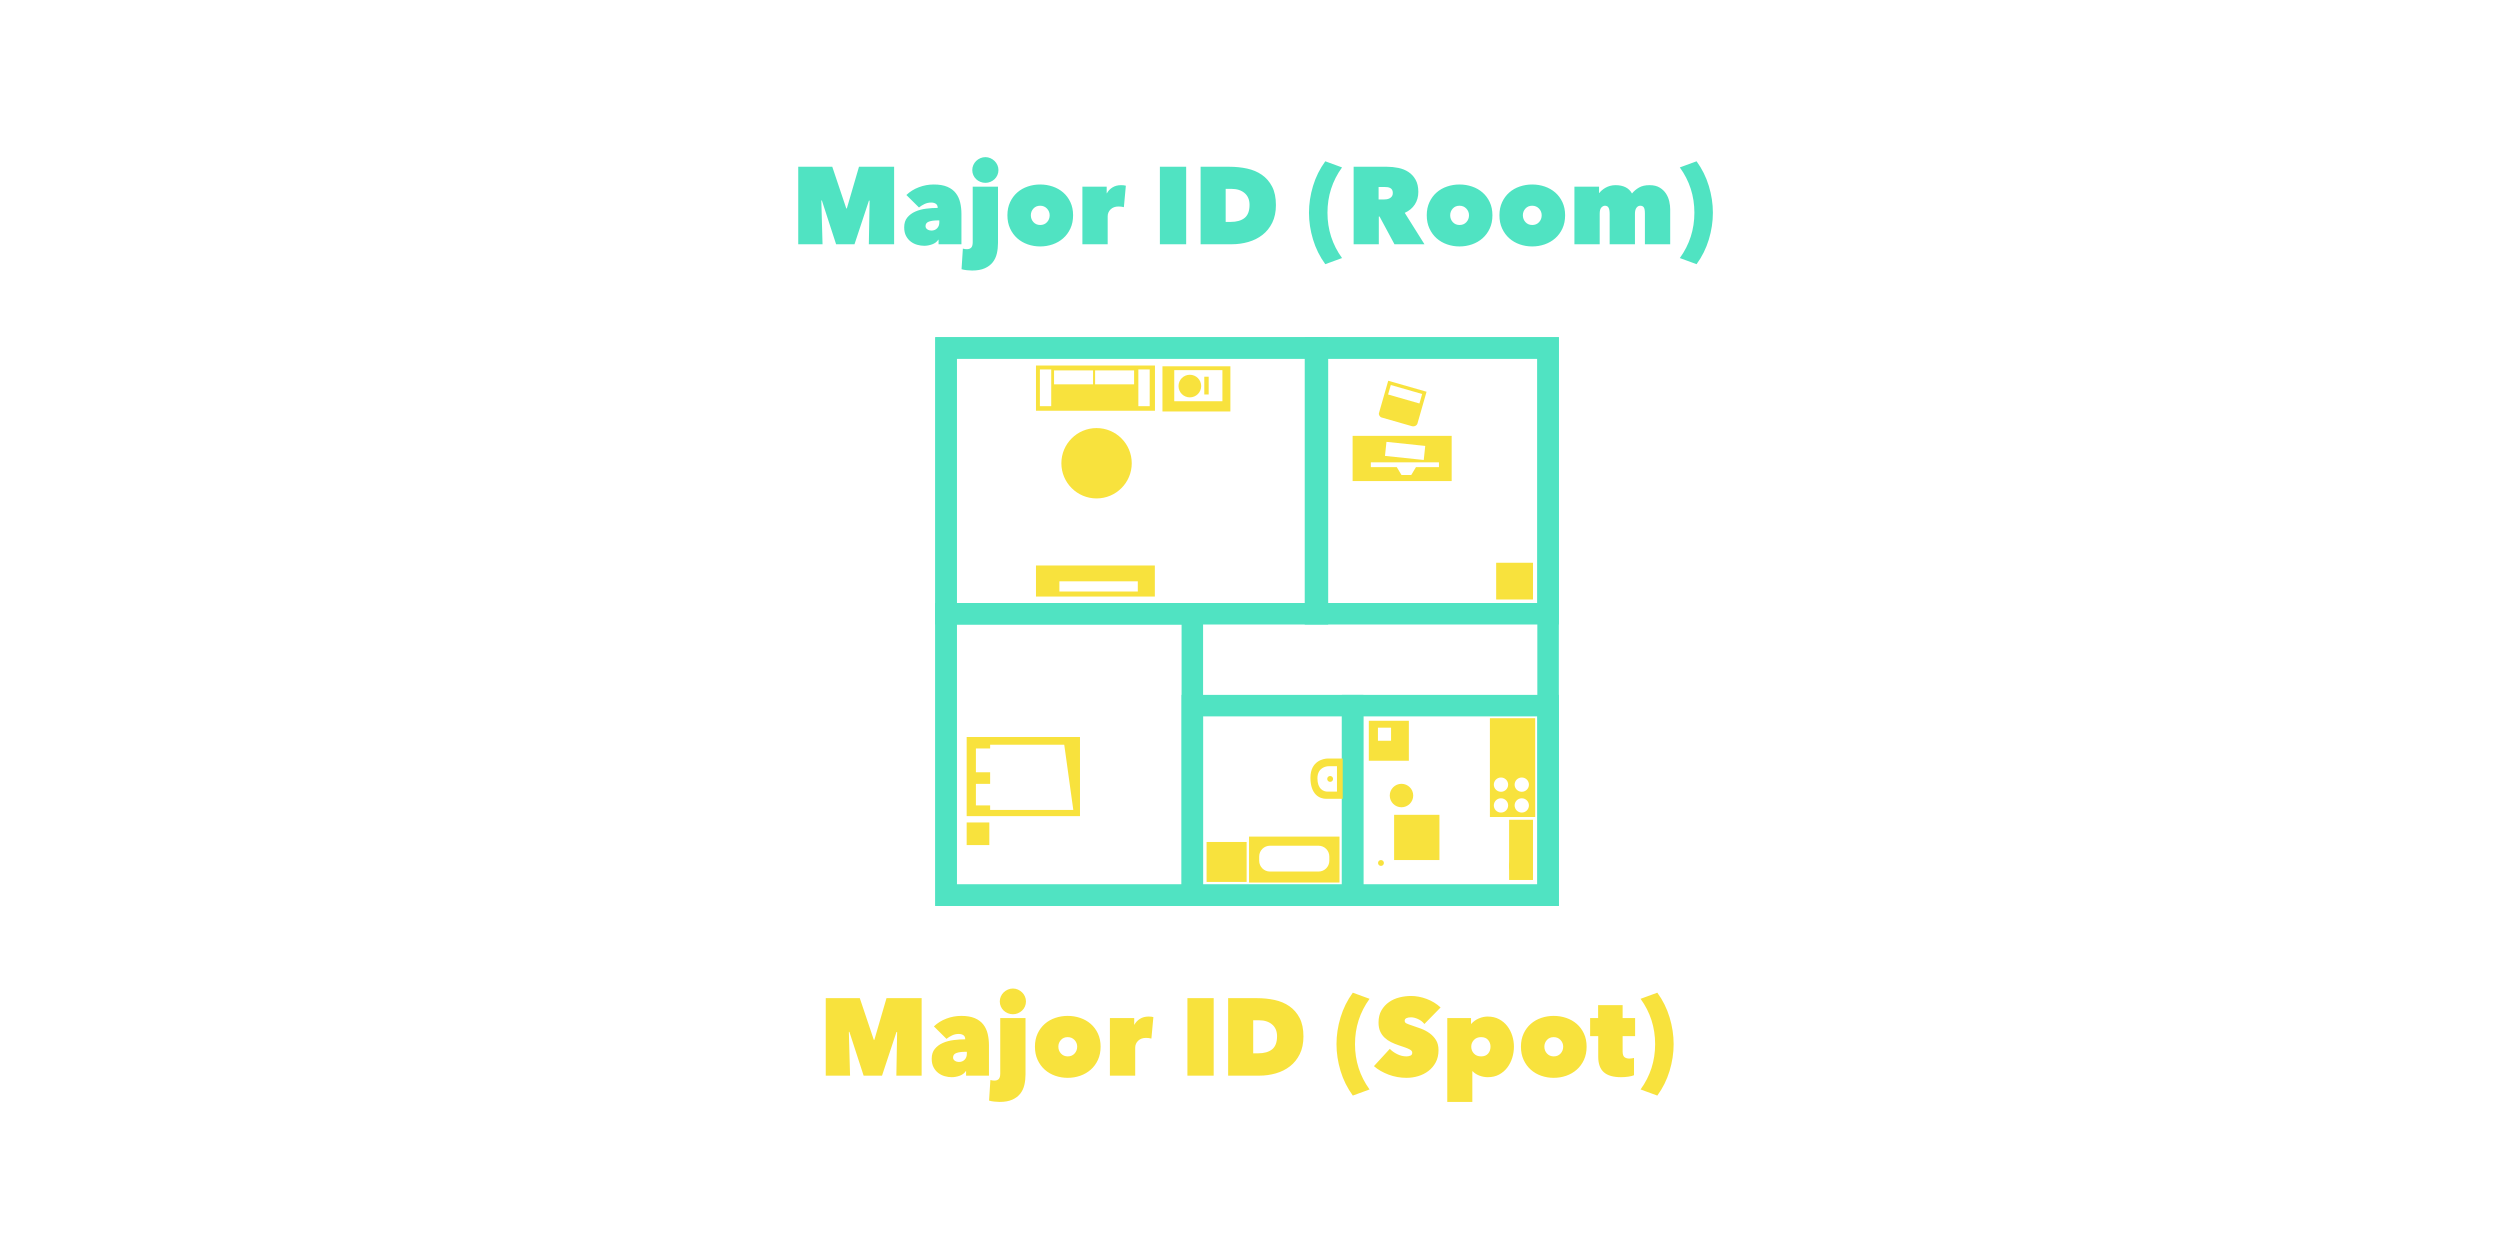
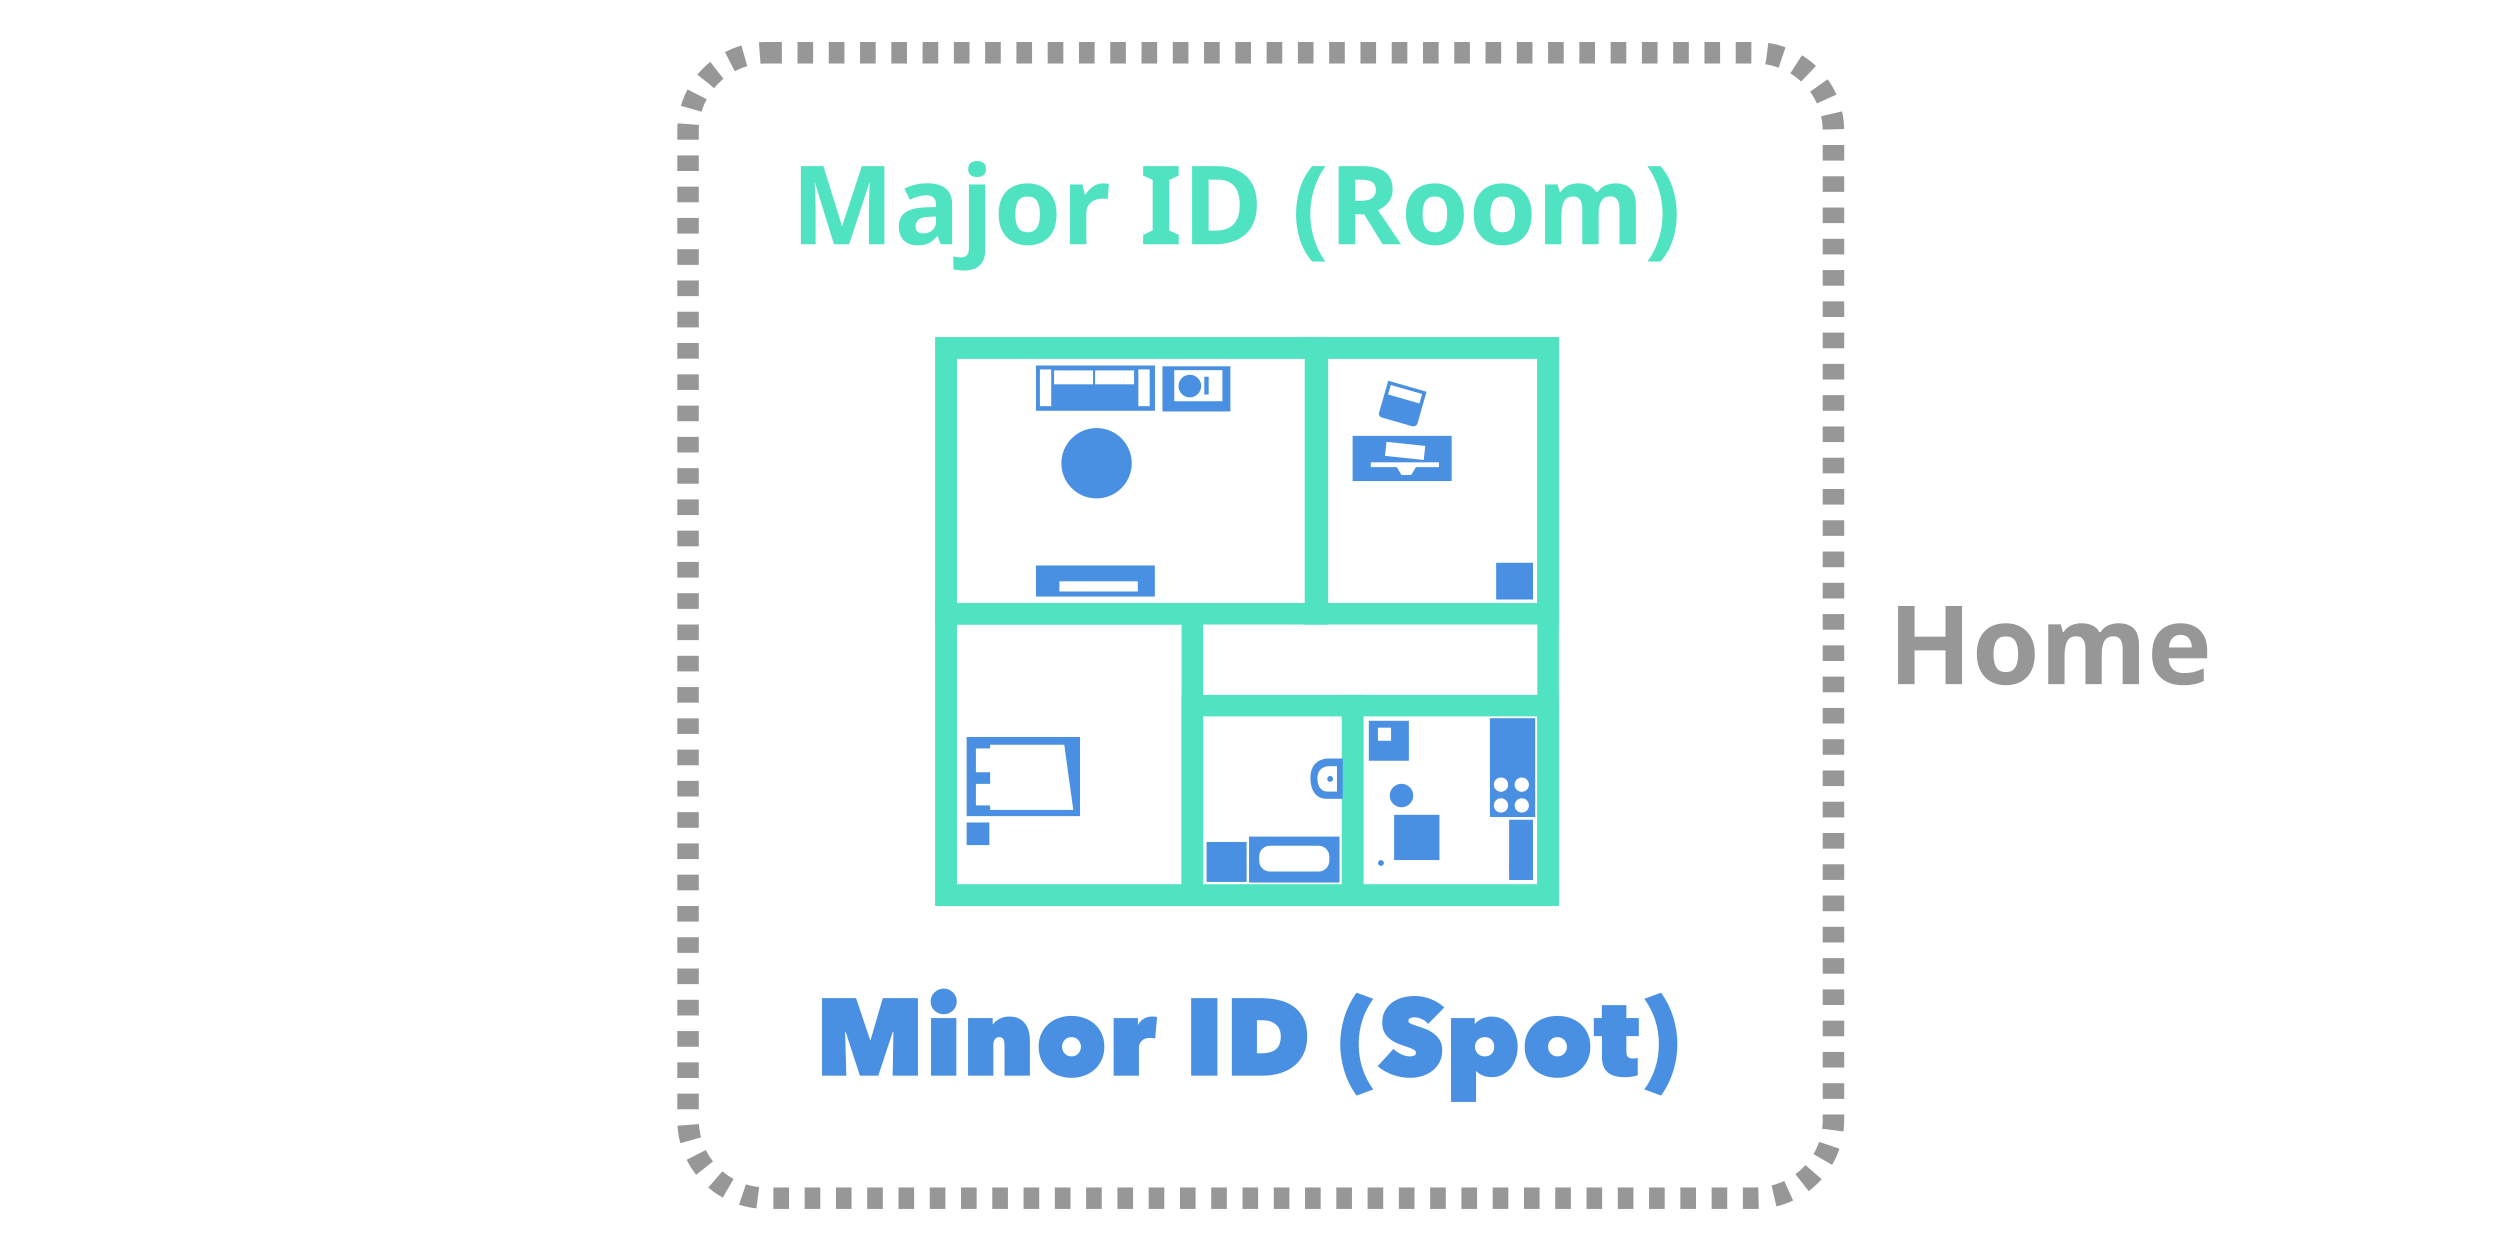
<svg xmlns="http://www.w3.org/2000/svg" width="1279px" height="640px" viewBox="0 0 1279 640" version="1.1">
  <description>Created with Sketch.</description>
  <defs />
  <g id="Page-1" stroke="none" stroke-width="1" fill="none" fill-rule="evenodd">
-     <g id="Open-iBeacon-Credentials">
+     <g id="Open_iBeacon_Credentials">
      <g id="Walls-3" transform="translate(484, 178)" stroke="#50E3C2" stroke-width="11">
        <rect id="Rectangle-3" x="0" y="0" width="308" height="280" />
        <rect id="Rectangle-3" x="0" y="0" width="190" height="136" />
        <rect id="Rectangle-3" x="0" y="136" width="126" height="144" />
        <rect id="Rectangle-3" x="208" y="183" width="100" height="97" />
        <rect id="Rectangle-3" x="126" y="183" width="82" height="97" />
        <rect id="Rectangle-3" x="189" y="0" width="119" height="136" />
      </g>
-       <path d="M762.239,367.428 L762.239,417.994 L785.405,417.994 L785.405,367.428 L762.239,367.428 Z M767.903,405.075 C769.925,405.075 771.565,403.44 771.565,401.422 C771.565,399.404 769.925,397.768 767.903,397.768 C765.88,397.768 764.241,399.404 764.241,401.422 C764.241,403.44 765.88,405.075 767.903,405.075 Z M778.541,405.075 C780.564,405.075 782.203,403.44 782.203,401.422 C782.203,399.404 780.564,397.768 778.541,397.768 C776.519,397.768 774.88,399.404 774.88,401.422 C774.88,403.44 776.519,405.075 778.541,405.075 Z M767.903,415.714 C769.925,415.714 771.565,414.078 771.565,412.06 C771.565,410.042 769.925,408.406 767.903,408.406 C765.88,408.406 764.241,410.042 764.241,412.06 C764.241,414.078 765.88,415.714 767.903,415.714 Z M778.541,415.714 C780.564,415.714 782.203,414.078 782.203,412.06 C782.203,410.042 780.564,408.406 778.541,408.406 C776.519,408.406 774.88,410.042 774.88,412.06 C774.88,414.078 776.519,415.714 778.541,415.714 Z" id="Rectangle-41" fill="#F8E23D" />
-       <path d="M530.008,289.305 L530.008,305.197 L590.819,305.197 L590.819,289.305 L530.008,289.305 Z M541.987,297.401 L541.987,302.621 L569.89,302.621 L582.098,302.621 L582.098,297.401 L541.987,297.401 Z" id="Rectangle-57-copy-6" fill="#F8E23D" />
-       <path d="M714.6,239 L701.314,239 L701.314,236.528 L736.168,236.528 L736.168,239 L724.4,239 L722,243 L717,243 L714.6,239 Z M692,223 L692,246.116 L742.676,246.116 L742.676,223 L692,223 Z M709.315,226.049 L708.559,233.24 L728.393,235.325 L729.149,228.134 L709.315,226.049 Z" id="Rectangle-71" fill="#F8E23D" />
-       <rect id="Rectangle-42" fill="#F8E23D" x="494.546" y="420.773" width="11.595" height="11.57" />
-       <rect id="Rectangle-43" fill="#F8E23D" x="713.227" y="416.861" width="23.19" height="23.139" />
-       <circle id="Oval-146" fill="#F8E23D" cx="717" cy="407" r="6" />
-       <circle id="Oval-147" fill="#F8E23D" cx="778" cy="443" r="6" />
-       <path d="M506.549,412.037 L506.549,414.374 L549.103,414.374 L544.47,381 L506.549,381 L506.549,382.901 L506.549,382.901 L499.274,382.901 L499.274,395.091 L506.549,395.091 L506.549,401.037 L499.274,401.037 L499.274,412.037 L506.549,412.037 Z M494.546,377.037 L494.546,417.531 L552.52,417.531 L552.52,377.037 L494.546,377.037 Z" id="Rectangle-51" fill="#F8E23D" />
-       <g id="Rectangle-59-+-Oval-11-+-Rectangle-75" transform="translate(595, 187)" fill="#F8E23D">
+       <path d="M762.239,367.428 L762.239,417.994 L785.405,417.994 L785.405,367.428 L762.239,367.428 Z M767.903,405.075 C769.925,405.075 771.565,403.44 771.565,401.422 C771.565,399.404 769.925,397.768 767.903,397.768 C765.88,397.768 764.241,399.404 764.241,401.422 C764.241,403.44 765.88,405.075 767.903,405.075 Z M778.541,405.075 C780.564,405.075 782.203,403.44 782.203,401.422 C782.203,399.404 780.564,397.768 778.541,397.768 C776.519,397.768 774.88,399.404 774.88,401.422 C774.88,403.44 776.519,405.075 778.541,405.075 Z M767.903,415.714 C769.925,415.714 771.565,414.078 771.565,412.06 C771.565,410.042 769.925,408.406 767.903,408.406 C765.88,408.406 764.241,410.042 764.241,412.06 C764.241,414.078 765.88,415.714 767.903,415.714 Z M778.541,415.714 C780.564,415.714 782.203,414.078 782.203,412.06 C782.203,410.042 780.564,408.406 778.541,408.406 C776.519,408.406 774.88,410.042 774.88,412.06 C774.88,414.078 776.519,415.714 778.541,415.714 Z" id="Rectangle-41" fill="#4990E2" />
+       <path d="M530.008,289.305 L530.008,305.197 L590.819,305.197 L590.819,289.305 L530.008,289.305 Z M541.987,297.401 L541.987,302.621 L569.89,302.621 L582.098,302.621 L582.098,297.401 L541.987,297.401 Z" id="Rectangle-57-copy-6" fill="#4990E2" />
+       <path d="M714.6,239 L701.314,239 L701.314,236.528 L736.168,236.528 L736.168,239 L724.4,239 L722,243 L717,243 L714.6,239 Z M692,223 L692,246.116 L742.676,246.116 L742.676,223 L692,223 Z M709.315,226.049 L708.559,233.24 L728.393,235.325 L729.149,228.134 L709.315,226.049 Z" id="Rectangle-71" fill="#4990E2" />
+       <rect id="Rectangle-42" fill="#4990E2" x="494.546" y="420.773" width="11.595" height="11.57" />
+       <rect id="Rectangle-43" fill="#4990E2" x="713.227" y="416.861" width="23.19" height="23.139" />
+       <circle id="Oval-146" fill="#4990E2" cx="717" cy="407" r="6" />
+       <circle id="Oval-147" fill="#4990E2" cx="778" cy="443" r="6" />
+       <path d="M506.549,412.037 L506.549,414.374 L549.103,414.374 L544.47,381 L506.549,381 L506.549,382.901 L506.549,382.901 L499.274,382.901 L499.274,395.091 L506.549,395.091 L506.549,401.037 L499.274,401.037 L499.274,412.037 L506.549,412.037 Z M494.546,377.037 L494.546,417.531 L552.52,417.531 L552.52,377.037 L494.546,377.037 Z" id="Rectangle-51" fill="#4990E2" />
+       <g id="Rectangle-59-+-Oval-11-+-Rectangle-75" transform="translate(595, 187)" fill="#4990E2">
        <path d="M-0.285,0.394 L-0.285,23.51 L34.464,23.51 L34.464,0.394 L-0.285,0.394 Z M5.749,2.364 L5.749,18.272 L30.388,18.272 L30.388,2.364 L5.749,2.364 Z" id="Rectangle-59" />
        <path d="M13.729,16.298 C16.931,16.298 19.526,13.708 19.526,10.513 C19.526,7.318 16.931,4.728 13.729,4.728 C10.527,4.728 7.931,7.318 7.931,10.513 C7.931,13.708 10.527,16.298 13.729,16.298 Z" id="Oval-11" />
        <rect id="Rectangle-75" x="21.116" y="5.728" width="2.24" height="9.09" />
      </g>
-       <g id="Group" transform="translate(530, 187)" fill="#F8E23D">
+       <g id="Group" transform="translate(530, 187)" fill="#4990E2">
        <path d="M0.008,0 L0.008,23.139 L60.881,23.139 L60.881,0 L0.008,0 Z M9.253,2.496 L9.253,9.627 L29.205,9.627 L29.205,2.496 L9.253,2.496 Z M30.253,2.496 L30.253,9.627 L50.205,9.627 L50.205,2.496 L30.253,2.496 Z M52.383,2 L52.383,20.801 L58.18,20.801 L58.18,2 L52.383,2 Z M2.008,2 L2.008,20.801 L7.805,20.801 L7.805,2 L2.008,2 Z" id="Rectangle-61" />
      </g>
-       <rect id="Rectangle-44" fill="#F8E23D" x="617.286" y="430.755" width="20.487" height="20.443" />
-       <path d="M700.286,368.755 L700.286,389.198 L720.773,389.198 L720.773,368.755 L700.286,368.755 Z M704.952,372.277 L704.952,378.977 L711.666,378.977 L711.666,372.277 L704.952,372.277 Z" id="Rectangle-48" fill="#F8E23D" />
-       <path d="M707.14,197.22 L707.14,214.381 C707.14,215.302 708.105,216.22 709.049,216.22 C713.25,216.22 721.391,216.22 725.133,216.22 C726.607,216.22 727.542,215.11 727.542,214.093 L727.542,208.555 C727.542,204.777 727.542,197.22 727.542,197.22 L707.14,197.22 Z M709,198.952 L709,204 L725.683,204 L725.683,198.952 L709,198.952 Z" id="Rectangle-72" fill="#F8E23D" transform="translate(717.3174, 206.9533) rotate(16) translate(-717.3174, -206.9533) " />
-       <path d="M639,428 L639,451.491 L685.279,451.491 L685.279,428 L639,428 Z M649.709,432.673 C646.667,432.673 644.201,435.142 644.201,438.181 L644.201,440.378 C644.201,443.42 646.667,445.886 649.709,445.886 L674.57,445.886 C677.612,445.886 680.078,443.416 680.078,440.378 L680.078,438.181 C680.078,435.139 677.612,432.673 674.57,432.673 L649.709,432.673 Z" id="Rectangle-46" fill="#F8E23D" />
-       <rect id="Rectangle-79" fill="#F8E23D" x="765.438" y="287.904" width="18.842" height="18.801" />
-       <rect id="Rectangle-53" fill="#F8E23D" x="772.058" y="419.395" width="12.222" height="30.803" />
-       <path d="M515.5,384.5 L515.5,410.5" id="Line" fill="#F8E23D" />
-       <path d="M498.5,328.5 L498.5,354.5" id="Line-2" fill="#F8E23D" />
-       <path d="M723.286,328 L697.286,328" id="Line-3" fill="#F8E23D" />
-       <circle id="Oval-145" fill="#F8E23D" cx="561" cy="237" r="18" />
-       <path d="M686.938,388.058 L686.938,408.679 C686.938,408.679 681.987,408.679 678.538,408.679 C675.088,408.679 670.419,406.509 670.419,397.877 C670.419,389.244 677.22,388.058 679.325,388.058 C681.43,388.058 686.938,388.058 686.938,388.058 Z M684,392 L684,405 C684,405 681.454,405 679.231,405 C677.009,405 674,403.632 674,398.19 C674,392.748 678.382,392 679.739,392 C681.095,392 684,392 684,392 Z" id="Path-214" fill="#F8E23D" />
-       <circle id="Oval-148" fill="#F8E23D" cx="706.5" cy="441.5" r="1.5" />
-       <circle id="Oval-149" fill="#F8E23D" cx="680.5" cy="398.5" r="1.5" />
-       <path d="M420.192,102.563 L420.808,124.963 L408.376,124.963 L408.376,85.315 L425.792,85.315 L432.96,106.651 L433.24,106.651 L439.456,85.315 L457.432,85.315 L457.432,124.963 L444.496,124.963 L444.888,102.675 L444.552,102.619 L437.16,124.963 L427.752,124.963 L420.472,102.563 L420.192,102.563 Z M479.72,106.259 C479.72,105.363 479.412,104.7 478.796,104.271 C478.18,103.842 477.368,103.627 476.36,103.627 C475.165,103.627 474.036,103.879 472.972,104.383 C471.908,104.887 470.965,105.475 470.144,106.147 L463.704,99.763 C465.496,98.046 467.624,96.72 470.088,95.787 C472.552,94.854 475.091,94.387 477.704,94.387 C480.504,94.387 482.819,94.779 484.648,95.563 C486.477,96.347 487.924,97.43 488.988,98.811 C490.052,100.192 490.799,101.798 491.228,103.627 C491.657,105.456 491.872,107.398 491.872,109.451 L491.872,124.963 L480.168,124.963 L480.168,122.611 L480.056,122.611 C479.309,123.731 478.245,124.534 476.864,125.019 C475.483,125.504 474.139,125.747 472.832,125.747 C471.675,125.747 470.489,125.579 469.276,125.243 C468.063,124.907 466.961,124.366 465.972,123.619 C464.983,122.872 464.171,121.902 463.536,120.707 C462.901,119.512 462.584,118.038 462.584,116.283 C462.584,114.23 463.116,112.559 464.18,111.271 C465.244,109.983 466.597,108.975 468.24,108.247 C469.883,107.519 471.721,107.024 473.756,106.763 C475.791,106.502 477.779,106.371 479.72,106.371 L479.72,106.259 Z M479.832,112.755 C477.928,112.755 476.397,112.96 475.24,113.371 C474.083,113.782 473.504,114.547 473.504,115.667 C473.504,116.078 473.597,116.423 473.784,116.703 C473.971,116.983 474.213,117.216 474.512,117.403 C474.811,117.59 475.137,117.73 475.492,117.823 C475.847,117.916 476.173,117.963 476.472,117.963 C477.704,117.963 478.693,117.571 479.44,116.787 C480.187,116.003 480.56,114.995 480.56,113.763 L480.56,112.755 L479.832,112.755 Z M510.576,124.291 C510.576,126.195 510.38,127.996 509.988,129.695 C509.596,131.394 508.896,132.887 507.888,134.175 C506.88,135.463 505.517,136.49 503.8,137.255 C502.083,138.02 499.917,138.403 497.304,138.403 C496.557,138.403 495.661,138.347 494.616,138.235 C493.571,138.123 492.675,137.955 491.928,137.731 L492.6,127.203 C493.011,127.315 493.393,127.39 493.748,127.427 C494.103,127.464 494.411,127.483 494.672,127.483 C495.643,127.483 496.38,127.212 496.884,126.671 C497.388,126.13 497.64,125.206 497.64,123.899 L497.64,95.507 L510.576,95.507 L510.576,124.291 Z M497.416,86.995 C497.416,86.099 497.593,85.25 497.948,84.447 C498.303,83.644 498.788,82.944 499.404,82.347 C500.02,81.75 500.739,81.274 501.56,80.919 C502.381,80.564 503.24,80.387 504.136,80.387 C505.032,80.387 505.881,80.564 506.684,80.919 C507.487,81.274 508.196,81.75 508.812,82.347 C509.428,82.944 509.913,83.644 510.268,84.447 C510.623,85.25 510.8,86.099 510.8,86.995 C510.8,87.928 510.623,88.796 510.268,89.599 C509.913,90.402 509.428,91.092 508.812,91.671 C508.196,92.25 507.487,92.707 506.684,93.043 C505.881,93.379 505.032,93.547 504.136,93.547 C503.24,93.547 502.381,93.379 501.56,93.043 C500.739,92.707 500.02,92.25 499.404,91.671 C498.788,91.092 498.303,90.402 497.948,89.599 C497.593,88.796 497.416,87.928 497.416,86.995 Z M548.992,110.123 C548.992,112.662 548.535,114.92 547.62,116.899 C546.705,118.878 545.473,120.548 543.924,121.911 C542.375,123.274 540.583,124.31 538.548,125.019 C536.513,125.728 534.376,126.083 532.136,126.083 C529.933,126.083 527.815,125.728 525.78,125.019 C523.745,124.31 521.963,123.274 520.432,121.911 C518.901,120.548 517.679,118.878 516.764,116.899 C515.849,114.92 515.392,112.662 515.392,110.123 C515.392,107.622 515.849,105.391 516.764,103.431 C517.679,101.471 518.901,99.819 520.432,98.475 C521.963,97.131 523.745,96.114 525.78,95.423 C527.815,94.732 529.933,94.387 532.136,94.387 C534.376,94.387 536.513,94.732 538.548,95.423 C540.583,96.114 542.375,97.131 543.924,98.475 C545.473,99.819 546.705,101.471 547.62,103.431 C548.535,105.391 548.992,107.622 548.992,110.123 Z M532.136,105.251 C530.717,105.251 529.569,105.736 528.692,106.707 C527.815,107.678 527.376,108.816 527.376,110.123 C527.376,111.504 527.824,112.68 528.72,113.651 C529.616,114.622 530.773,115.107 532.192,115.107 C533.611,115.107 534.768,114.622 535.664,113.651 C536.56,112.68 537.008,111.504 537.008,110.123 C537.008,108.816 536.551,107.678 535.636,106.707 C534.721,105.736 533.555,105.251 532.136,105.251 Z M553.752,95.507 L566.184,95.507 L566.184,98.867 L566.296,98.867 C566.931,97.672 567.873,96.683 569.124,95.899 C570.375,95.115 571.84,94.723 573.52,94.723 C574.528,94.723 575.349,94.816 575.984,95.003 L574.976,105.979 C574.565,105.867 574.108,105.783 573.604,105.727 C573.1,105.671 572.643,105.643 572.232,105.643 C570.552,105.643 569.208,106.128 568.2,107.099 C567.192,108.07 566.688,109.264 566.688,110.683 L566.688,124.963 L553.752,124.963 L553.752,95.507 Z M593.4,85.315 L606.84,85.315 L606.84,124.963 L593.4,124.963 L593.4,85.315 Z M614.232,124.963 L614.232,85.315 L629.016,85.315 C632.152,85.315 635.148,85.623 638.004,86.239 C640.86,86.855 643.38,87.919 645.564,89.431 C647.748,90.943 649.493,92.95 650.8,95.451 C652.107,97.952 652.76,101.107 652.76,104.915 C652.76,108.387 652.135,111.392 650.884,113.931 C649.633,116.47 647.963,118.551 645.872,120.175 C643.781,121.799 641.373,123.003 638.648,123.787 C635.923,124.571 633.085,124.963 630.136,124.963 L614.232,124.963 Z M627.056,96.627 L627.056,113.539 L629.52,113.539 C632.656,113.539 635.064,112.858 636.744,111.495 C638.424,110.132 639.264,107.902 639.264,104.803 C639.264,102.227 638.424,100.22 636.744,98.783 C635.064,97.346 632.824,96.627 630.024,96.627 L627.056,96.627 Z M669.672,108.835 C669.672,104.28 670.363,99.717 671.744,95.143 C673.125,90.57 675.216,86.361 678.016,82.515 L686.584,85.651 C681.619,92.521 679.136,100.248 679.136,108.835 C679.136,117.422 681.619,125.15 686.584,132.019 L678.016,135.155 C675.216,131.31 673.125,127.101 671.744,122.527 C670.363,117.954 669.672,113.39 669.672,108.835 Z M692.52,85.315 L709.6,85.315 C711.541,85.315 713.473,85.511 715.396,85.903 C717.319,86.295 719.036,86.986 720.548,87.975 C722.06,88.964 723.283,90.29 724.216,91.951 C725.149,93.612 725.616,95.694 725.616,98.195 C725.616,100.622 725.019,102.759 723.824,104.607 C722.629,106.455 720.912,107.883 718.672,108.891 L728.752,124.963 L713.408,124.963 L705.792,110.795 L705.4,110.795 L705.4,124.963 L692.52,124.963 L692.52,85.315 Z M705.288,102.059 L707.92,102.059 C708.368,102.059 708.863,102.022 709.404,101.947 C709.945,101.872 710.449,101.714 710.916,101.471 C711.383,101.228 711.775,100.892 712.092,100.463 C712.409,100.034 712.568,99.464 712.568,98.755 C712.568,98.046 712.437,97.486 712.176,97.075 C711.915,96.664 711.579,96.356 711.168,96.151 C710.757,95.946 710.309,95.815 709.824,95.759 C709.339,95.703 708.891,95.675 708.48,95.675 L705.288,95.675 L705.288,102.059 Z M763.528,110.123 C763.528,112.662 763.071,114.92 762.156,116.899 C761.241,118.878 760.009,120.548 758.46,121.911 C756.911,123.274 755.119,124.31 753.084,125.019 C751.049,125.728 748.912,126.083 746.672,126.083 C744.469,126.083 742.351,125.728 740.316,125.019 C738.281,124.31 736.499,123.274 734.968,121.911 C733.437,120.548 732.215,118.878 731.3,116.899 C730.385,114.92 729.928,112.662 729.928,110.123 C729.928,107.622 730.385,105.391 731.3,103.431 C732.215,101.471 733.437,99.819 734.968,98.475 C736.499,97.131 738.281,96.114 740.316,95.423 C742.351,94.732 744.469,94.387 746.672,94.387 C748.912,94.387 751.049,94.732 753.084,95.423 C755.119,96.114 756.911,97.131 758.46,98.475 C760.009,99.819 761.241,101.471 762.156,103.431 C763.071,105.391 763.528,107.622 763.528,110.123 Z M746.672,105.251 C745.253,105.251 744.105,105.736 743.228,106.707 C742.351,107.678 741.912,108.816 741.912,110.123 C741.912,111.504 742.36,112.68 743.256,113.651 C744.152,114.622 745.309,115.107 746.728,115.107 C748.147,115.107 749.304,114.622 750.2,113.651 C751.096,112.68 751.544,111.504 751.544,110.123 C751.544,108.816 751.087,107.678 750.172,106.707 C749.257,105.736 748.091,105.251 746.672,105.251 Z M800.712,110.123 C800.712,112.662 800.255,114.92 799.34,116.899 C798.425,118.878 797.193,120.548 795.644,121.911 C794.095,123.274 792.303,124.31 790.268,125.019 C788.233,125.728 786.096,126.083 783.856,126.083 C781.653,126.083 779.535,125.728 777.5,125.019 C775.465,124.31 773.683,123.274 772.152,121.911 C770.621,120.548 769.399,118.878 768.484,116.899 C767.569,114.92 767.112,112.662 767.112,110.123 C767.112,107.622 767.569,105.391 768.484,103.431 C769.399,101.471 770.621,99.819 772.152,98.475 C773.683,97.131 775.465,96.114 777.5,95.423 C779.535,94.732 781.653,94.387 783.856,94.387 C786.096,94.387 788.233,94.732 790.268,95.423 C792.303,96.114 794.095,97.131 795.644,98.475 C797.193,99.819 798.425,101.471 799.34,103.431 C800.255,105.391 800.712,107.622 800.712,110.123 Z M783.856,105.251 C782.437,105.251 781.289,105.736 780.412,106.707 C779.535,107.678 779.096,108.816 779.096,110.123 C779.096,111.504 779.544,112.68 780.44,113.651 C781.336,114.622 782.493,115.107 783.912,115.107 C785.331,115.107 786.488,114.622 787.384,113.651 C788.28,112.68 788.728,111.504 788.728,110.123 C788.728,108.816 788.271,107.678 787.356,106.707 C786.441,105.736 785.275,105.251 783.856,105.251 Z M823.504,124.963 L823.504,109.507 C823.504,108.014 823.317,106.931 822.944,106.259 C822.571,105.587 821.955,105.251 821.096,105.251 C820.461,105.251 819.855,105.55 819.276,106.147 C818.697,106.744 818.408,107.808 818.408,109.339 L818.408,124.963 L805.472,124.963 L805.472,95.507 L818.072,95.507 L818.072,98.755 L818.184,98.755 C818.557,98.27 819.015,97.794 819.556,97.327 C820.097,96.86 820.713,96.431 821.404,96.039 C822.095,95.647 822.869,95.33 823.728,95.087 C824.587,94.844 825.52,94.723 826.528,94.723 C828.469,94.723 830.149,95.068 831.568,95.759 C832.987,96.45 834.107,97.523 834.928,98.979 C835.899,97.784 837.093,96.776 838.512,95.955 C839.931,95.134 841.723,94.723 843.888,94.723 C845.979,94.723 847.705,95.134 849.068,95.955 C850.431,96.776 851.513,97.803 852.316,99.035 C853.119,100.267 853.679,101.602 853.996,103.039 C854.313,104.476 854.472,105.811 854.472,107.043 L854.472,124.963 L841.536,124.963 L841.536,109.283 C841.536,107.678 841.34,106.604 840.948,106.063 C840.556,105.522 839.949,105.251 839.128,105.251 C838.381,105.251 837.747,105.596 837.224,106.287 C836.701,106.978 836.44,107.995 836.44,109.339 L836.44,124.963 L823.504,124.963 Z M876.312,108.835 C876.312,113.39 875.621,117.954 874.24,122.527 C872.859,127.101 870.768,131.31 867.968,135.155 L859.4,132.019 C864.365,125.15 866.848,117.422 866.848,108.835 C866.848,100.248 864.365,92.521 859.4,85.651 L867.968,82.515 C870.768,86.361 872.859,90.57 874.24,95.143 C875.621,99.717 876.312,104.28 876.312,108.835 L876.312,108.835 Z" id="Major-ID-(Room)" fill="#50E3C2" />
-       <path d="M434.272,527.905 L434.888,550.305 L422.456,550.305 L422.456,510.657 L439.872,510.657 L447.04,531.993 L447.32,531.993 L453.536,510.657 L471.512,510.657 L471.512,550.305 L458.576,550.305 L458.968,528.017 L458.632,527.961 L451.24,550.305 L441.832,550.305 L434.552,527.905 L434.272,527.905 Z M493.8,531.601 C493.8,530.705 493.492,530.042 492.876,529.613 C492.26,529.183 491.448,528.969 490.44,528.969 C489.245,528.969 488.116,529.221 487.052,529.725 C485.988,530.229 485.045,530.817 484.224,531.489 L477.784,525.105 C479.576,523.387 481.704,522.062 484.168,521.129 C486.632,520.195 489.171,519.729 491.784,519.729 C494.584,519.729 496.899,520.121 498.728,520.905 C500.557,521.689 502.004,522.771 503.068,524.153 C504.132,525.534 504.879,527.139 505.308,528.969 C505.737,530.798 505.952,532.739 505.952,534.793 L505.952,550.305 L494.248,550.305 L494.248,547.953 L494.136,547.953 C493.389,549.073 492.325,549.875 490.944,550.361 C489.563,550.846 488.219,551.089 486.912,551.089 C485.755,551.089 484.569,550.921 483.356,550.585 C482.143,550.249 481.041,549.707 480.052,548.961 C479.063,548.214 478.251,547.243 477.616,546.049 C476.981,544.854 476.664,543.379 476.664,541.625 C476.664,539.571 477.196,537.901 478.26,536.613 C479.324,535.325 480.677,534.317 482.32,533.589 C483.963,532.861 485.801,532.366 487.836,532.105 C489.871,531.843 491.859,531.713 493.8,531.713 L493.8,531.601 Z M493.912,538.097 C492.008,538.097 490.477,538.302 489.32,538.713 C488.163,539.123 487.584,539.889 487.584,541.009 C487.584,541.419 487.677,541.765 487.864,542.045 C488.051,542.325 488.293,542.558 488.592,542.745 C488.891,542.931 489.217,543.071 489.572,543.165 C489.927,543.258 490.253,543.305 490.552,543.305 C491.784,543.305 492.773,542.913 493.52,542.129 C494.267,541.345 494.64,540.337 494.64,539.105 L494.64,538.097 L493.912,538.097 Z M524.656,549.633 C524.656,551.537 524.46,553.338 524.068,555.037 C523.676,556.735 522.976,558.229 521.968,559.517 C520.96,560.805 519.597,561.831 517.88,562.597 C516.163,563.362 513.997,563.745 511.384,563.745 C510.637,563.745 509.741,563.689 508.696,563.577 C507.651,563.465 506.755,563.297 506.008,563.073 L506.68,552.545 C507.091,552.657 507.473,552.731 507.828,552.769 C508.183,552.806 508.491,552.825 508.752,552.825 C509.723,552.825 510.46,552.554 510.964,552.013 C511.468,551.471 511.72,550.547 511.72,549.241 L511.72,520.849 L524.656,520.849 L524.656,549.633 Z M511.496,512.337 C511.496,511.441 511.673,510.591 512.028,509.789 C512.383,508.986 512.868,508.286 513.484,507.689 C514.1,507.091 514.819,506.615 515.64,506.261 C516.461,505.906 517.32,505.729 518.216,505.729 C519.112,505.729 519.961,505.906 520.764,506.261 C521.567,506.615 522.276,507.091 522.892,507.689 C523.508,508.286 523.993,508.986 524.348,509.789 C524.703,510.591 524.88,511.441 524.88,512.337 C524.88,513.27 524.703,514.138 524.348,514.941 C523.993,515.743 523.508,516.434 522.892,517.013 C522.276,517.591 521.567,518.049 520.764,518.385 C519.961,518.721 519.112,518.889 518.216,518.889 C517.32,518.889 516.461,518.721 515.64,518.385 C514.819,518.049 514.1,517.591 513.484,517.013 C512.868,516.434 512.383,515.743 512.028,514.941 C511.673,514.138 511.496,513.27 511.496,512.337 Z M563.072,535.465 C563.072,538.003 562.615,540.262 561.7,542.241 C560.785,544.219 559.553,545.89 558.004,547.253 C556.455,548.615 554.663,549.651 552.628,550.361 C550.593,551.07 548.456,551.425 546.216,551.425 C544.013,551.425 541.895,551.07 539.86,550.361 C537.825,549.651 536.043,548.615 534.512,547.253 C532.981,545.89 531.759,544.219 530.844,542.241 C529.929,540.262 529.472,538.003 529.472,535.465 C529.472,532.963 529.929,530.733 530.844,528.773 C531.759,526.813 532.981,525.161 534.512,523.817 C536.043,522.473 537.825,521.455 539.86,520.765 C541.895,520.074 544.013,519.729 546.216,519.729 C548.456,519.729 550.593,520.074 552.628,520.765 C554.663,521.455 556.455,522.473 558.004,523.817 C559.553,525.161 560.785,526.813 561.7,528.773 C562.615,530.733 563.072,532.963 563.072,535.465 Z M546.216,530.593 C544.797,530.593 543.649,531.078 542.772,532.049 C541.895,533.019 541.456,534.158 541.456,535.465 C541.456,536.846 541.904,538.022 542.8,538.993 C543.696,539.963 544.853,540.449 546.272,540.449 C547.691,540.449 548.848,539.963 549.744,538.993 C550.64,538.022 551.088,536.846 551.088,535.465 C551.088,534.158 550.631,533.019 549.716,532.049 C548.801,531.078 547.635,530.593 546.216,530.593 Z M567.832,520.849 L580.264,520.849 L580.264,524.209 L580.376,524.209 C581.011,523.014 581.953,522.025 583.204,521.241 C584.455,520.457 585.92,520.065 587.6,520.065 C588.608,520.065 589.429,520.158 590.064,520.345 L589.056,531.321 C588.645,531.209 588.188,531.125 587.684,531.069 C587.18,531.013 586.723,530.985 586.312,530.985 C584.632,530.985 583.288,531.47 582.28,532.441 C581.272,533.411 580.768,534.606 580.768,536.025 L580.768,550.305 L567.832,550.305 L567.832,520.849 Z M607.48,510.657 L620.92,510.657 L620.92,550.305 L607.48,550.305 L607.48,510.657 Z M628.312,550.305 L628.312,510.657 L643.096,510.657 C646.232,510.657 649.228,510.965 652.084,511.581 C654.94,512.197 657.46,513.261 659.644,514.773 C661.828,516.285 663.573,518.291 664.88,520.793 C666.187,523.294 666.84,526.449 666.84,530.257 C666.84,533.729 666.215,536.734 664.964,539.273 C663.713,541.811 662.043,543.893 659.952,545.517 C657.861,547.141 655.453,548.345 652.728,549.129 C650.003,549.913 647.165,550.305 644.216,550.305 L628.312,550.305 Z M641.136,521.969 L641.136,538.881 L643.6,538.881 C646.736,538.881 649.144,538.199 650.824,536.837 C652.504,535.474 653.344,533.243 653.344,530.145 C653.344,527.569 652.504,525.562 650.824,524.125 C649.144,522.687 646.904,521.969 644.104,521.969 L641.136,521.969 Z M683.752,534.177 C683.752,529.622 684.443,525.058 685.824,520.485 C687.205,515.911 689.296,511.702 692.096,507.857 L700.664,510.993 C695.699,517.862 693.216,525.59 693.216,534.177 C693.216,542.763 695.699,550.491 700.664,557.361 L692.096,560.497 C689.296,556.651 687.205,552.442 685.824,547.869 C684.443,543.295 683.752,538.731 683.752,534.177 Z M719.592,551.425 C717.987,551.425 716.409,551.285 714.86,551.005 C713.311,550.725 711.817,550.314 710.38,549.773 C708.943,549.231 707.589,548.597 706.32,547.869 C705.051,547.141 703.912,546.329 702.904,545.433 L711.024,536.585 C711.957,537.593 713.199,538.489 714.748,539.273 C716.297,540.057 717.893,540.449 719.536,540.449 C720.283,540.449 720.964,540.318 721.58,540.057 C722.196,539.795 722.504,539.31 722.504,538.601 C722.504,538.227 722.401,537.91 722.196,537.649 C721.991,537.387 721.627,537.117 721.104,536.837 C720.581,536.557 719.863,536.249 718.948,535.913 C718.033,535.577 716.885,535.185 715.504,534.737 C714.16,534.289 712.872,533.757 711.64,533.141 C710.408,532.525 709.316,531.769 708.364,530.873 C707.412,529.977 706.656,528.903 706.096,527.653 C705.536,526.402 705.256,524.899 705.256,523.145 C705.256,520.681 705.76,518.59 706.768,516.873 C707.776,515.155 709.073,513.746 710.66,512.645 C712.247,511.543 714.029,510.75 716.008,510.265 C717.987,509.779 719.947,509.537 721.888,509.537 C724.501,509.537 727.161,510.041 729.868,511.049 C732.575,512.057 734.955,513.513 737.008,515.417 L728.72,523.873 C727.824,522.753 726.723,521.903 725.416,521.325 C724.109,520.746 722.933,520.457 721.888,520.457 C720.917,520.457 720.133,520.597 719.536,520.877 C718.939,521.157 718.64,521.614 718.64,522.249 C718.64,522.846 718.948,523.294 719.564,523.593 C720.18,523.891 721.179,524.265 722.56,524.713 C723.979,525.161 725.472,525.683 727.04,526.281 C728.608,526.878 730.055,527.653 731.38,528.605 C732.705,529.557 733.797,530.723 734.656,532.105 C735.515,533.486 735.944,535.203 735.944,537.257 C735.944,539.646 735.468,541.727 734.516,543.501 C733.564,545.274 732.313,546.749 730.764,547.925 C729.215,549.101 727.469,549.978 725.528,550.557 C723.587,551.135 721.608,551.425 719.592,551.425 Z M761.144,551.089 C759.688,551.089 758.251,550.818 756.832,550.277 C755.413,549.735 754.256,548.979 753.36,548.009 L753.248,548.009 L753.248,563.745 L740.424,563.745 L740.424,520.849 L752.576,520.849 L752.576,523.817 L752.688,523.817 C753.771,522.585 755.077,521.651 756.608,521.017 C758.139,520.382 759.632,520.065 761.088,520.065 C763.291,520.065 765.232,520.513 766.912,521.409 C768.592,522.305 769.992,523.481 771.112,524.937 C772.232,526.393 773.081,528.035 773.66,529.865 C774.239,531.694 774.528,533.561 774.528,535.465 C774.528,537.406 774.239,539.31 773.66,541.177 C773.081,543.043 772.232,544.714 771.112,546.189 C769.992,547.663 768.601,548.849 766.94,549.745 C765.279,550.641 763.347,551.089 761.144,551.089 Z M762.544,535.465 C762.544,534.158 762.133,533.019 761.312,532.049 C760.491,531.078 759.296,530.593 757.728,530.593 C756.197,530.593 754.975,531.078 754.06,532.049 C753.145,533.019 752.688,534.158 752.688,535.465 C752.688,536.846 753.145,538.022 754.06,538.993 C754.975,539.963 756.197,540.449 757.728,540.449 C759.296,540.449 760.491,539.973 761.312,539.021 C762.133,538.069 762.544,536.883 762.544,535.465 Z M811.712,535.465 C811.712,538.003 811.255,540.262 810.34,542.241 C809.425,544.219 808.193,545.89 806.644,547.253 C805.095,548.615 803.303,549.651 801.268,550.361 C799.233,551.07 797.096,551.425 794.856,551.425 C792.653,551.425 790.535,551.07 788.5,550.361 C786.465,549.651 784.683,548.615 783.152,547.253 C781.621,545.89 780.399,544.219 779.484,542.241 C778.569,540.262 778.112,538.003 778.112,535.465 C778.112,532.963 778.569,530.733 779.484,528.773 C780.399,526.813 781.621,525.161 783.152,523.817 C784.683,522.473 786.465,521.455 788.5,520.765 C790.535,520.074 792.653,519.729 794.856,519.729 C797.096,519.729 799.233,520.074 801.268,520.765 C803.303,521.455 805.095,522.473 806.644,523.817 C808.193,525.161 809.425,526.813 810.34,528.773 C811.255,530.733 811.712,532.963 811.712,535.465 Z M794.856,530.593 C793.437,530.593 792.289,531.078 791.412,532.049 C790.535,533.019 790.096,534.158 790.096,535.465 C790.096,536.846 790.544,538.022 791.44,538.993 C792.336,539.963 793.493,540.449 794.912,540.449 C796.331,540.449 797.488,539.963 798.384,538.993 C799.28,538.022 799.728,536.846 799.728,535.465 C799.728,534.158 799.271,533.019 798.356,532.049 C797.441,531.078 796.275,530.593 794.856,530.593 Z M829.296,551.089 C825.339,551.089 822.408,550.239 820.504,548.541 C818.6,546.842 817.648,544.201 817.648,540.617 L817.648,530.089 L813.504,530.089 L813.504,520.849 L817.592,520.849 L817.592,514.241 L830.136,514.241 L830.136,520.849 L836.52,520.849 L836.52,530.089 L830.136,530.089 L830.136,537.929 C830.136,539.347 830.444,540.309 831.06,540.813 C831.676,541.317 832.525,541.569 833.608,541.569 C834.019,541.569 834.448,541.531 834.896,541.457 C835.344,541.382 835.699,541.307 835.96,541.233 L835.96,550.081 C835.288,550.379 834.345,550.622 833.132,550.809 C831.919,550.995 830.64,551.089 829.296,551.089 L829.296,551.089 Z M856.232,534.177 C856.232,538.731 855.541,543.295 854.16,547.869 C852.779,552.442 850.688,556.651 847.888,560.497 L839.32,557.361 C844.285,550.491 846.768,542.763 846.768,534.177 C846.768,525.59 844.285,517.862 839.32,510.993 L847.888,507.857 C850.688,511.702 852.779,515.911 854.16,520.485 C855.541,525.058 856.232,529.622 856.232,534.177 L856.232,534.177 Z" id="Major-ID-(Spot)" fill="#F8E23D" />
+       <rect id="Rectangle-44" fill="#4990E2" x="617.286" y="430.755" width="20.487" height="20.443" />
+       <path d="M700.286,368.755 L700.286,389.198 L720.773,389.198 L720.773,368.755 L700.286,368.755 Z M704.952,372.277 L704.952,378.977 L711.666,378.977 L711.666,372.277 L704.952,372.277 Z" id="Rectangle-48" fill="#4990E2" />
+       <path d="M707.14,197.22 L707.14,214.381 C707.14,215.302 708.105,216.22 709.049,216.22 C713.25,216.22 721.391,216.22 725.133,216.22 C726.607,216.22 727.542,215.11 727.542,214.093 L727.542,208.555 C727.542,204.777 727.542,197.22 727.542,197.22 L707.14,197.22 Z M709,198.952 L709,204 L725.683,204 L725.683,198.952 L709,198.952 Z" id="Rectangle-72" fill="#4990E2" transform="translate(717.3174, 206.9533) rotate(16) translate(-717.3174, -206.9533) " />
+       <path d="M639,428 L639,451.491 L685.279,451.491 L685.279,428 L639,428 Z M649.709,432.673 C646.667,432.673 644.201,435.142 644.201,438.181 L644.201,440.378 C644.201,443.42 646.667,445.886 649.709,445.886 L674.57,445.886 C677.612,445.886 680.078,443.416 680.078,440.378 L680.078,438.181 C680.078,435.139 677.612,432.673 674.57,432.673 L649.709,432.673 Z" id="Rectangle-46" fill="#4990E2" />
+       <rect id="Rectangle-79" fill="#4990E2" x="765.438" y="287.904" width="18.842" height="18.801" />
+       <rect id="Rectangle-53" fill="#4990E2" x="772.058" y="419.395" width="12.222" height="30.803" />
+       <path d="M515.5,384.5 L515.5,410.5" id="Line" fill="#4990E2" />
+       <path d="M498.5,328.5 L498.5,354.5" id="Line-2" fill="#4990E2" />
+       <path d="M723.286,328 L697.286,328" id="Line-3" fill="#4990E2" />
+       <circle id="Oval-145" fill="#4990E2" cx="561" cy="237" r="18" />
+       <path d="M686.938,388.058 L686.938,408.679 C686.938,408.679 681.987,408.679 678.538,408.679 C675.088,408.679 670.419,406.509 670.419,397.877 C670.419,389.244 677.22,388.058 679.325,388.058 C681.43,388.058 686.938,388.058 686.938,388.058 Z M684,392 L684,405 C684,405 681.454,405 679.231,405 C677.009,405 674,403.632 674,398.19 C674,392.748 678.382,392 679.739,392 C681.095,392 684,392 684,392 Z" id="Path-214" fill="#4990E2" />
+       <circle id="Oval-148" fill="#4990E2" cx="706.5" cy="441.5" r="1.5" />
+       <circle id="Oval-149" fill="#4990E2" cx="680.5" cy="398.5" r="1.5" />
+       <text id="Major-ID-(Room)" font-family="Avenir Next" font-size="56" font-weight="686" fill="#50E3C2">
+         <tspan x="404.68" y="124.963">Major ID (Room)</tspan>
+       </text>
+       <rect id="Rectangle-296" stroke="#979797" stroke-width="11" stroke-linejoin="bevel" stroke-dasharray="8" x="352" y="27" width="586" height="586" rx="40" />
+       <text id="Home" font-family="Avenir Next" font-size="56" font-weight="686" fill="#979797">
+         <tspan x="966" y="350">Home</tspan>
+       </text>
+       <path d="M432.368,527.905 L432.984,550.305 L420.552,550.305 L420.552,510.657 L437.968,510.657 L445.136,531.993 L445.416,531.993 L451.632,510.657 L469.608,510.657 L469.608,550.305 L456.672,550.305 L457.064,528.017 L456.728,527.961 L449.336,550.305 L439.928,550.305 L432.648,527.905 L432.368,527.905 Z M476.328,520.849 L489.264,520.849 L489.264,550.305 L476.328,550.305 L476.328,520.849 Z M476.104,512.337 C476.104,511.441 476.281,510.591 476.636,509.789 C476.991,508.986 477.476,508.286 478.092,507.689 C478.708,507.091 479.427,506.615 480.248,506.261 C481.069,505.906 481.947,505.729 482.88,505.729 C483.776,505.729 484.616,505.906 485.4,506.261 C486.184,506.615 486.884,507.091 487.5,507.689 C488.116,508.286 488.601,508.986 488.956,509.789 C489.311,510.591 489.488,511.441 489.488,512.337 C489.488,513.27 489.311,514.138 488.956,514.941 C488.601,515.743 488.116,516.434 487.5,517.013 C486.884,517.591 486.184,518.049 485.4,518.385 C484.616,518.721 483.776,518.889 482.88,518.889 C481.947,518.889 481.069,518.721 480.248,518.385 C479.427,518.049 478.708,517.591 478.092,517.013 C477.476,516.434 476.991,515.743 476.636,514.941 C476.281,514.138 476.104,513.27 476.104,512.337 Z M495.256,520.849 L507.856,520.849 L507.856,524.097 L507.968,524.097 C508.715,523.014 509.825,522.071 511.3,521.269 C512.775,520.466 514.464,520.065 516.368,520.065 C518.421,520.065 520.129,520.438 521.492,521.185 C522.855,521.931 523.937,522.893 524.74,524.069 C525.543,525.245 526.103,526.561 526.42,528.017 C526.737,529.473 526.896,530.929 526.896,532.385 L526.896,550.305 L513.904,550.305 L513.904,534.625 C513.904,533.131 513.671,532.086 513.204,531.489 C512.737,530.891 512.037,530.593 511.104,530.593 C510.245,530.593 509.545,530.938 509.004,531.629 C508.463,532.319 508.192,533.318 508.192,534.625 L508.192,550.305 L495.256,550.305 L495.256,520.849 Z M564.976,535.465 C564.976,538.003 564.519,540.262 563.604,542.241 C562.689,544.219 561.457,545.89 559.908,547.253 C558.359,548.615 556.567,549.651 554.532,550.361 C552.497,551.07 550.36,551.425 548.12,551.425 C545.917,551.425 543.799,551.07 541.764,550.361 C539.729,549.651 537.947,548.615 536.416,547.253 C534.885,545.89 533.663,544.219 532.748,542.241 C531.833,540.262 531.376,538.003 531.376,535.465 C531.376,532.963 531.833,530.733 532.748,528.773 C533.663,526.813 534.885,525.161 536.416,523.817 C537.947,522.473 539.729,521.455 541.764,520.765 C543.799,520.074 545.917,519.729 548.12,519.729 C550.36,519.729 552.497,520.074 554.532,520.765 C556.567,521.455 558.359,522.473 559.908,523.817 C561.457,525.161 562.689,526.813 563.604,528.773 C564.519,530.733 564.976,532.963 564.976,535.465 Z M548.12,530.593 C546.701,530.593 545.553,531.078 544.676,532.049 C543.799,533.019 543.36,534.158 543.36,535.465 C543.36,536.846 543.808,538.022 544.704,538.993 C545.6,539.963 546.757,540.449 548.176,540.449 C549.595,540.449 550.752,539.963 551.648,538.993 C552.544,538.022 552.992,536.846 552.992,535.465 C552.992,534.158 552.535,533.019 551.62,532.049 C550.705,531.078 549.539,530.593 548.12,530.593 Z M569.736,520.849 L582.168,520.849 L582.168,524.209 L582.28,524.209 C582.915,523.014 583.857,522.025 585.108,521.241 C586.359,520.457 587.824,520.065 589.504,520.065 C590.512,520.065 591.333,520.158 591.968,520.345 L590.96,531.321 C590.549,531.209 590.092,531.125 589.588,531.069 C589.084,531.013 588.627,530.985 588.216,530.985 C586.536,530.985 585.192,531.47 584.184,532.441 C583.176,533.411 582.672,534.606 582.672,536.025 L582.672,550.305 L569.736,550.305 L569.736,520.849 Z M609.384,510.657 L622.824,510.657 L622.824,550.305 L609.384,550.305 L609.384,510.657 Z M630.216,550.305 L630.216,510.657 L645,510.657 C648.136,510.657 651.132,510.965 653.988,511.581 C656.844,512.197 659.364,513.261 661.548,514.773 C663.732,516.285 665.477,518.291 666.784,520.793 C668.091,523.294 668.744,526.449 668.744,530.257 C668.744,533.729 668.119,536.734 666.868,539.273 C665.617,541.811 663.947,543.893 661.856,545.517 C659.765,547.141 657.357,548.345 654.632,549.129 C651.907,549.913 649.069,550.305 646.12,550.305 L630.216,550.305 Z M643.04,521.969 L643.04,538.881 L645.504,538.881 C648.64,538.881 651.048,538.199 652.728,536.837 C654.408,535.474 655.248,533.243 655.248,530.145 C655.248,527.569 654.408,525.562 652.728,524.125 C651.048,522.687 648.808,521.969 646.008,521.969 L643.04,521.969 Z M685.656,534.177 C685.656,529.622 686.347,525.058 687.728,520.485 C689.109,515.911 691.2,511.702 694,507.857 L702.568,510.993 C697.603,517.862 695.12,525.59 695.12,534.177 C695.12,542.763 697.603,550.491 702.568,557.361 L694,560.497 C691.2,556.651 689.109,552.442 687.728,547.869 C686.347,543.295 685.656,538.731 685.656,534.177 Z M721.496,551.425 C719.891,551.425 718.313,551.285 716.764,551.005 C715.215,550.725 713.721,550.314 712.284,549.773 C710.847,549.231 709.493,548.597 708.224,547.869 C706.955,547.141 705.816,546.329 704.808,545.433 L712.928,536.585 C713.861,537.593 715.103,538.489 716.652,539.273 C718.201,540.057 719.797,540.449 721.44,540.449 C722.187,540.449 722.868,540.318 723.484,540.057 C724.1,539.795 724.408,539.31 724.408,538.601 C724.408,538.227 724.305,537.91 724.1,537.649 C723.895,537.387 723.531,537.117 723.008,536.837 C722.485,536.557 721.767,536.249 720.852,535.913 C719.937,535.577 718.789,535.185 717.408,534.737 C716.064,534.289 714.776,533.757 713.544,533.141 C712.312,532.525 711.22,531.769 710.268,530.873 C709.316,529.977 708.56,528.903 708,527.653 C707.44,526.402 707.16,524.899 707.16,523.145 C707.16,520.681 707.664,518.59 708.672,516.873 C709.68,515.155 710.977,513.746 712.564,512.645 C714.151,511.543 715.933,510.75 717.912,510.265 C719.891,509.779 721.851,509.537 723.792,509.537 C726.405,509.537 729.065,510.041 731.772,511.049 C734.479,512.057 736.859,513.513 738.912,515.417 L730.624,523.873 C729.728,522.753 728.627,521.903 727.32,521.325 C726.013,520.746 724.837,520.457 723.792,520.457 C722.821,520.457 722.037,520.597 721.44,520.877 C720.843,521.157 720.544,521.614 720.544,522.249 C720.544,522.846 720.852,523.294 721.468,523.593 C722.084,523.891 723.083,524.265 724.464,524.713 C725.883,525.161 727.376,525.683 728.944,526.281 C730.512,526.878 731.959,527.653 733.284,528.605 C734.609,529.557 735.701,530.723 736.56,532.105 C737.419,533.486 737.848,535.203 737.848,537.257 C737.848,539.646 737.372,541.727 736.42,543.501 C735.468,545.274 734.217,546.749 732.668,547.925 C731.119,549.101 729.373,549.978 727.432,550.557 C725.491,551.135 723.512,551.425 721.496,551.425 Z M763.048,551.089 C761.592,551.089 760.155,550.818 758.736,550.277 C757.317,549.735 756.16,548.979 755.264,548.009 L755.152,548.009 L755.152,563.745 L742.328,563.745 L742.328,520.849 L754.48,520.849 L754.48,523.817 L754.592,523.817 C755.675,522.585 756.981,521.651 758.512,521.017 C760.043,520.382 761.536,520.065 762.992,520.065 C765.195,520.065 767.136,520.513 768.816,521.409 C770.496,522.305 771.896,523.481 773.016,524.937 C774.136,526.393 774.985,528.035 775.564,529.865 C776.143,531.694 776.432,533.561 776.432,535.465 C776.432,537.406 776.143,539.31 775.564,541.177 C774.985,543.043 774.136,544.714 773.016,546.189 C771.896,547.663 770.505,548.849 768.844,549.745 C767.183,550.641 765.251,551.089 763.048,551.089 Z M764.448,535.465 C764.448,534.158 764.037,533.019 763.216,532.049 C762.395,531.078 761.2,530.593 759.632,530.593 C758.101,530.593 756.879,531.078 755.964,532.049 C755.049,533.019 754.592,534.158 754.592,535.465 C754.592,536.846 755.049,538.022 755.964,538.993 C756.879,539.963 758.101,540.449 759.632,540.449 C761.2,540.449 762.395,539.973 763.216,539.021 C764.037,538.069 764.448,536.883 764.448,535.465 Z M813.616,535.465 C813.616,538.003 813.159,540.262 812.244,542.241 C811.329,544.219 810.097,545.89 808.548,547.253 C806.999,548.615 805.207,549.651 803.172,550.361 C801.137,551.07 799,551.425 796.76,551.425 C794.557,551.425 792.439,551.07 790.404,550.361 C788.369,549.651 786.587,548.615 785.056,547.253 C783.525,545.89 782.303,544.219 781.388,542.241 C780.473,540.262 780.016,538.003 780.016,535.465 C780.016,532.963 780.473,530.733 781.388,528.773 C782.303,526.813 783.525,525.161 785.056,523.817 C786.587,522.473 788.369,521.455 790.404,520.765 C792.439,520.074 794.557,519.729 796.76,519.729 C799,519.729 801.137,520.074 803.172,520.765 C805.207,521.455 806.999,522.473 808.548,523.817 C810.097,525.161 811.329,526.813 812.244,528.773 C813.159,530.733 813.616,532.963 813.616,535.465 Z M796.76,530.593 C795.341,530.593 794.193,531.078 793.316,532.049 C792.439,533.019 792,534.158 792,535.465 C792,536.846 792.448,538.022 793.344,538.993 C794.24,539.963 795.397,540.449 796.816,540.449 C798.235,540.449 799.392,539.963 800.288,538.993 C801.184,538.022 801.632,536.846 801.632,535.465 C801.632,534.158 801.175,533.019 800.26,532.049 C799.345,531.078 798.179,530.593 796.76,530.593 Z M831.2,551.089 C827.243,551.089 824.312,550.239 822.408,548.541 C820.504,546.842 819.552,544.201 819.552,540.617 L819.552,530.089 L815.408,530.089 L815.408,520.849 L819.496,520.849 L819.496,514.241 L832.04,514.241 L832.04,520.849 L838.424,520.849 L838.424,530.089 L832.04,530.089 L832.04,537.929 C832.04,539.347 832.348,540.309 832.964,540.813 C833.58,541.317 834.429,541.569 835.512,541.569 C835.923,541.569 836.352,541.531 836.8,541.457 C837.248,541.382 837.603,541.307 837.864,541.233 L837.864,550.081 C837.192,550.379 836.249,550.622 835.036,550.809 C833.823,550.995 832.544,551.089 831.2,551.089 L831.2,551.089 Z M858.136,534.177 C858.136,538.731 857.445,543.295 856.064,547.869 C854.683,552.442 852.592,556.651 849.792,560.497 L841.224,557.361 C846.189,550.491 848.672,542.763 848.672,534.177 C848.672,525.59 846.189,517.862 841.224,510.993 L849.792,507.857 C852.592,511.702 854.683,515.911 856.064,520.485 C857.445,525.058 858.136,529.622 858.136,534.177 L858.136,534.177 Z" id="Minor-ID-(Spot)" fill="#4990E2" />
    </g>
  </g>
</svg>
